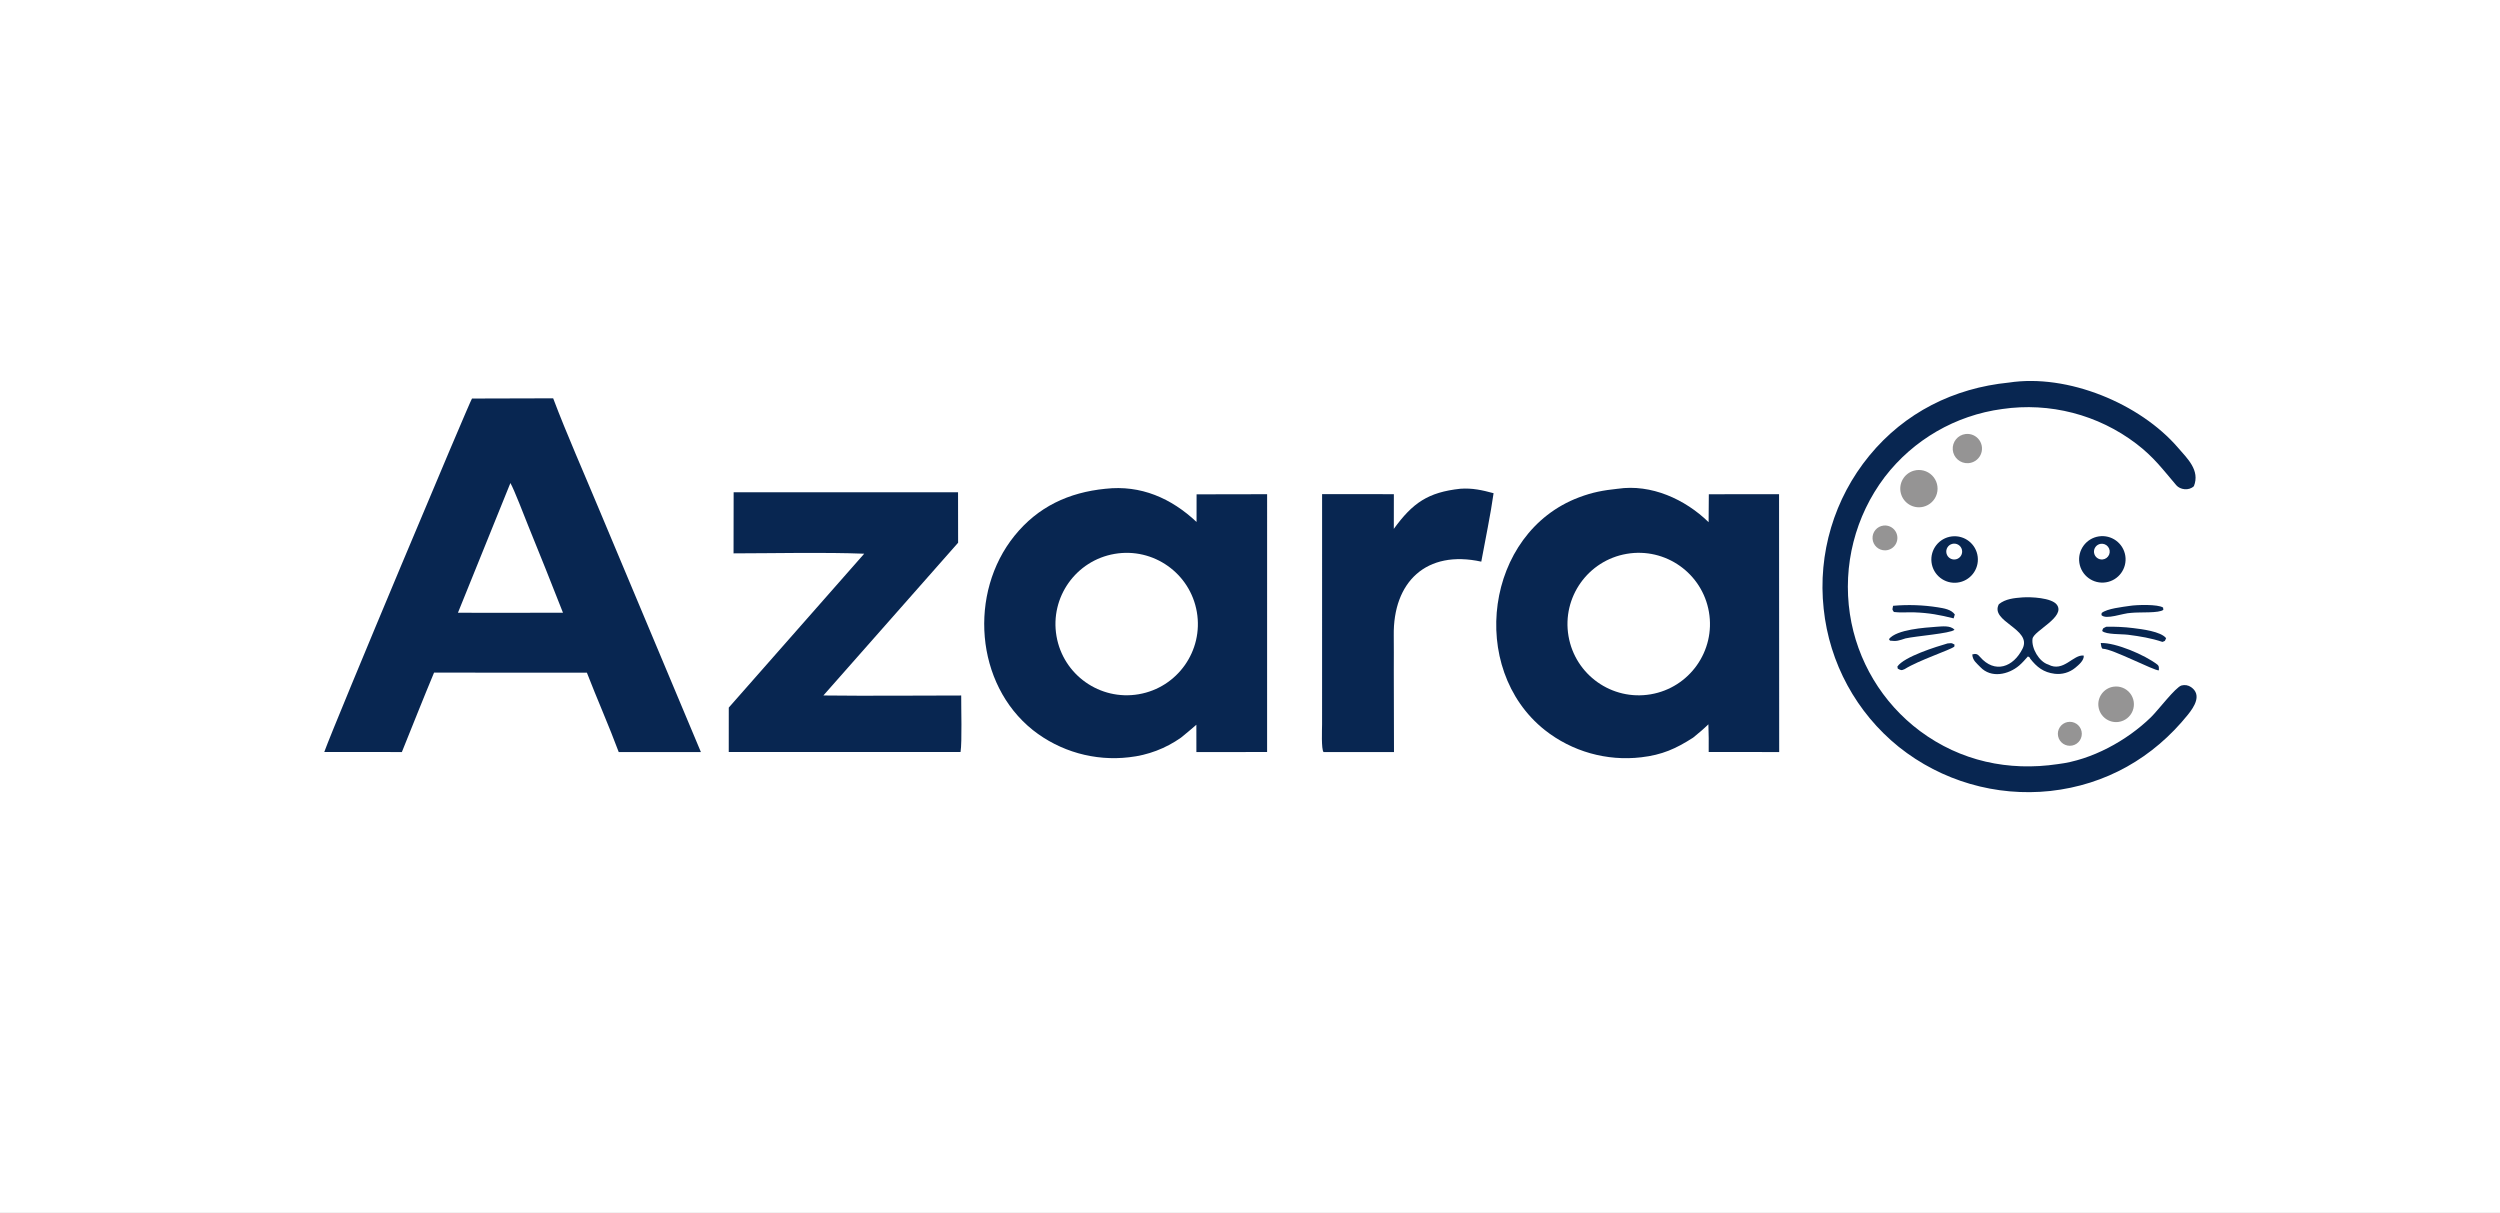
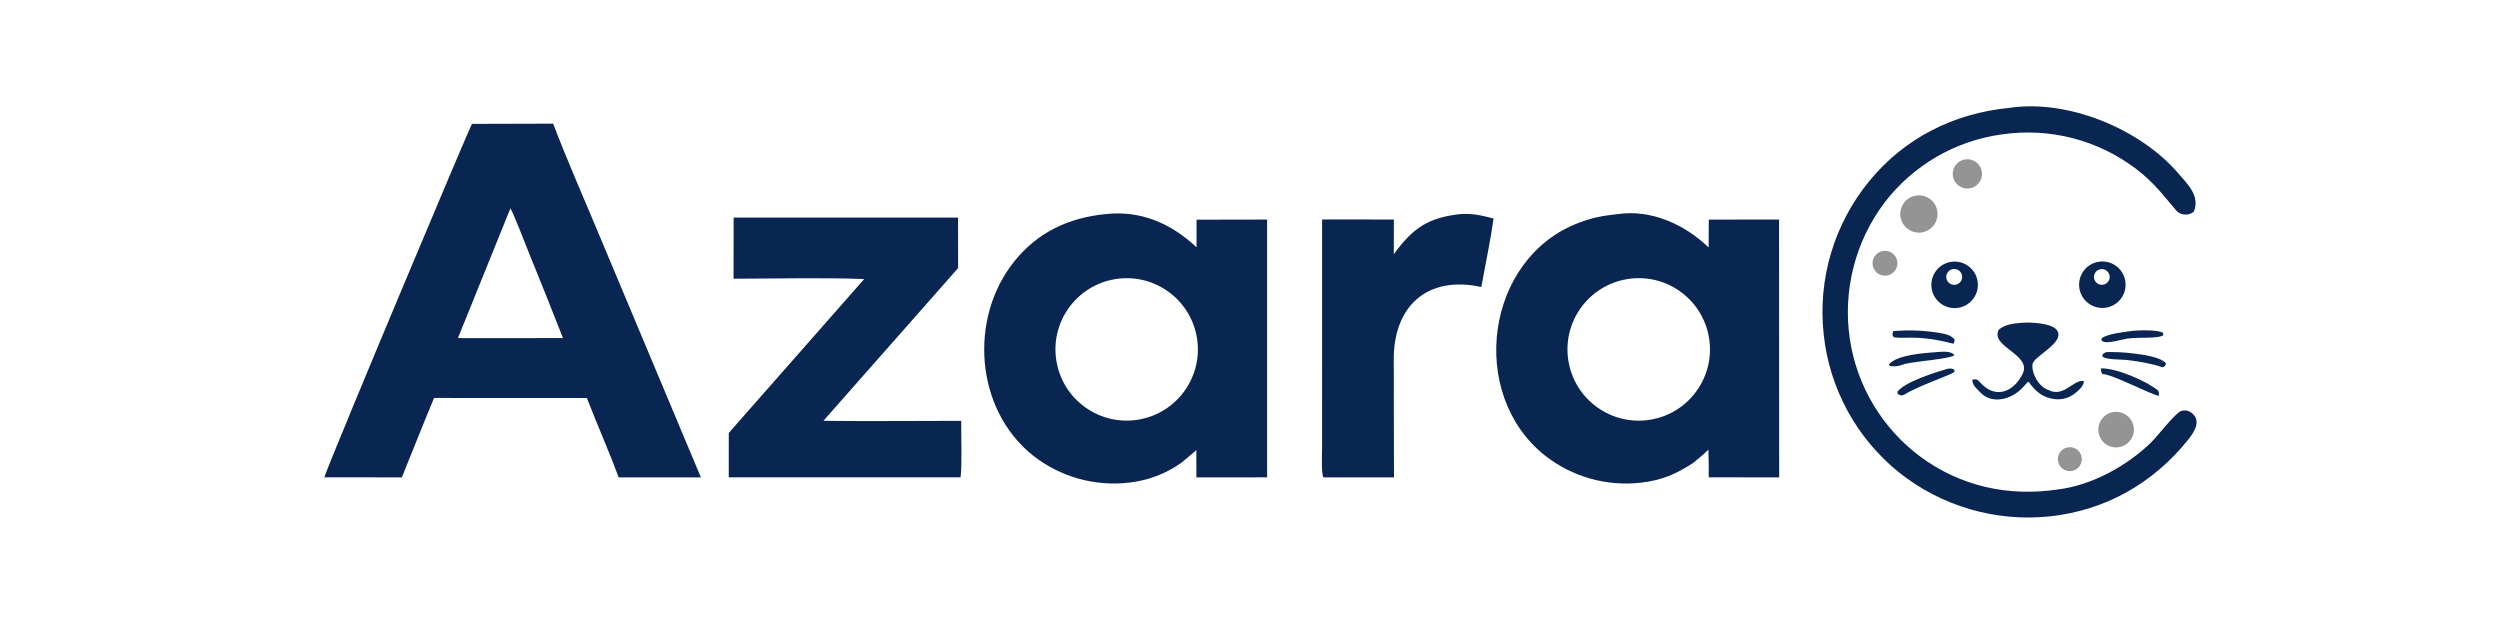
- <svg xmlns="http://www.w3.org/2000/svg" display="block" preserveAspectRatio="none" viewBox="0 0 2048 993">
-   <path fill="#fff" d="M0 0h2048v993H0z" />
+ <svg xmlns="http://www.w3.org/2000/svg" display="block" preserveAspectRatio="none" viewBox="0 225 2048 512">
+   <path fill="#fff" d="M0 0h2048v1024H0z" />
  <path fill="#082651" d="M905.64 400.4c28.94-3.26 53.87 7.74 74.57 27.19l.03-22.63 57.78-.11-.01 211.2-57.93.05-.02-22.39c-4.08 3.63-8.37 7.09-12.58 10.56a90.5 90.5 0 0 1-42.52 16.08 107 107 0 0 1-78.83-22.27c-47.35-37.77-52.72-112.52-15.05-159.17 19.22-23.8 44.41-35.52 74.56-38.52" />
  <path fill="#fff" d="M913.1 453.74a58.33 58.33 0 1 1 19.74 114.98 58.33 58.33 0 0 1-19.75-114.98" />
  <path fill="#082651" d="M1325.23 400.4c27.4-4.06 55.2 8.57 74.46 27.36l.18-22.87 57.53-.06.11 211.24-57.75-.02c.05-7.73.08-14.98-.25-22.7-4.28 4.17-7.9 7.16-12.51 10.93-14.19 9.14-25.48 14.12-42.53 16.1a107.3 107.3 0 0 1-79.02-22.36c-63.31-50.43-48.77-161.52 27.93-190.53 11.26-4.26 19.94-5.83 31.85-7.1" />
  <path fill="#fff" d="M1332.6 453.71a58.36 58.36 0 1 1 19.69 115.06 58.36 58.36 0 0 1-19.69-115.06" />
  <path fill="#082651" d="m386.66 326.48 66.5-.18c11.01 29.2 25.5 61.85 37.65 91.07l83.36 198.7h-67.32c-7.84-21.14-17.79-43.58-26.08-65.03H452.5l-96.92-.03c-8.97 21.47-17.64 43.47-26.37 65.06l-63.57-.03c8.35-23.34 119.54-288.08 121.02-289.56" />
  <path fill="#fff" d="M418.12 395.7c2.97 5.03 11.85 28.2 14.52 34.81q14.52 35.63 28.55 71.43l-41.69.06-44.36-.03z" />
  <path fill="#082651" d="M601 403.24h183.83l.06 41.36-110.37 125.13c37.34.45 75.49.03 112.9.02-.09 10 .78 37.75-.54 46.3l-189.89-.02.02-36.37L707.96 453.6c-33.72-1.3-72.92-.32-107.04-.28zm1044.7-89.84c48.15-7.37 107.38 17.14 138.57 53.4 7.6 8.84 18.14 18.45 12.97 31.47-4.21 4.06-11.36 2.82-14.39-.73-11.37-13.32-18.42-23.08-32.8-34.05a146.4 146.4 0 0 0-109.8-28.43 145.8 145.8 0 0 0-96.3 55.72 149.2 149.2 0 0 0-28.53 112.14 147.2 147.2 0 0 0 57.55 96.04c33.07 24.53 72.41 33.05 112.84 27 27.59-3.32 56.48-19.15 76.23-38.38 5.93-5.77 20.26-24.8 25.11-26.05a9.4 9.4 0 0 1 7.76 1.34c9.03 6.31 2.62 16.12-2.44 22.43-28.48 35.5-67.43 57.67-112.83 62.67a169.8 169.8 0 0 1-124.13-36.1 167.7 167.7 0 0 1-61.56-113.18 169 169 0 0 1 37.39-125.4c29.02-35.36 69.16-55.37 114.36-59.89m-449.31 86.97c9.85-.67 17.75 1.13 27.15 3.66-2.38 17.24-6.9 38.62-10.07 56.07-45.05-9.85-72.41 16.61-71.7 60.64.15 9.26.01 19.07.03 28.36l.16 66.98h-57.7c-1.96-2.1-1.23-18.85-1.22-22.7l.01-43.06.01-145.54 58.79.05-.04 28.42c15.39-21.19 27.93-30 54.58-32.88" />
  <path fill="#082651" d="M1656.62 489.4c7.03-.52 24.03.26 28.31 5.93 7.6 10.07-19 21.39-19.89 27.98-1.03 7.69 5.4 18.83 12.94 21.1 12.46 6.69 20.42-8.58 29.04-7.35.32 3.97-4.17 7.68-6.97 10a22.2 22.2 0 0 1-16.88 4.89c-9.08-1.1-14.61-5.46-20.04-12.4l-.36-.88-1.47-.95c-2.21 2.5-4.7 5.36-7.21 7.5-8.83 7.51-22.99 10.56-31.77 1.29-3.14-3.3-6.37-5.44-6.62-10.4 3.03-.89 4.42-.29 6.32 2.02 12.13 14.02 27.34 8.44 34.89-6.8 7.97-16.1-27.08-22.13-19.44-36.37 5.45-4.4 12.46-5.03 19.15-5.56m-57.68-49.97a19.05 19.05 0 1 1 4.55 37.84 19.05 19.05 0 0 1-4.55-37.84" />
  <path fill="#fff" d="M1599.32 445.53a6.5 6.5 0 1 1 3.14 12.63 6.5 6.5 0 0 1-3.14-12.63" />
  <path fill="#082651" d="M1719.32 439.42a19.04 19.04 0 1 1 5.84 37.63 19.04 19.04 0 0 1-5.84-37.63" />
  <path fill="#fff" d="M1720.85 445.51a6.45 6.45 0 1 1 1.65 12.79 6.45 6.45 0 0 1-1.65-12.79" />
  <path fill="#959494" d="M1567.82 385.59a15.28 15.28 0 1 1 7.73 29.56 15.28 15.28 0 0 1-7.73-29.56m163.42 176.97a14.58 14.58 0 1 1 4.3 28.84 14.58 14.58 0 0 1-4.3-28.84m-120.98-207.02a12 12 0 1 1 2.06 23.9 12 12 0 0 1-2.06-23.9m-67.16 74.99a10.19 10.19 0 1 1 1.37 20.32 10.19 10.19 0 0 1-1.37-20.32m150.52 160.99a9.81 9.81 0 1 1 3.98 19.22 9.81 9.81 0 0 1-3.98-19.22" />
  <path fill="#082651" d="M1586.55 513.43c4.47-.28 11.3-1.21 14.51 2.41l-.04.14c-3.48 2.98-31.41 5.05-40.07 7.01-5.32 1.73-7.18 2.57-12.67 1.83l-.86-1.26c6.36-8 29.33-9.37 39.13-10.13m138.84.02q11.1-.29 22.12 1.08c6.94.85 22.66 2.73 26.96 8.25-1.28 2.8-.44 2.04-3.01 3.07-9.25-3.12-18.37-4.58-28-5.84-5.39-.7-18.19-.06-21.35-3.1.93-2.76.18-1.79 3.28-3.46m-174.57-17.18a150 150 0 0 1 36.52 1.22c5.13.84 11.03 1.7 14.04 5.87l-.97 3.21c-11.33-2.84-20.15-4.49-31.94-4.92-4.97-.19-12.53.37-16.99-.3-1.63-2.58-1.3-1.34-.66-5.08m193.87.07c5.47-.92 23.13-1.47 27.31 1.38l.21 1.85c-3.63 2.91-19.1 1.7-26.43 2.5-6.86.18-20.52 5.93-24.29 1.78l.2-1.69c4.41-3.63 17.08-4.93 23-5.82m-149.25 30.76c3.69-.2 2.81-.66 5.72.96l-.18 1.65c-3.41 2.78-29.11 11.16-40.71 18.44-2.71 1.32-3.35.8-5.61-.39l-.33-1.7c5.38-8.11 32.22-16.4 41.11-18.96m125.51-.34c12.29-.44 36.19 9.83 46.27 17.6 1.73 1.34 1.3 2.88 1.31 4.8-3.79.38-38.07-17.65-45.81-17.69-1.35 0-1.55-3.32-1.77-4.71" />
</svg>
